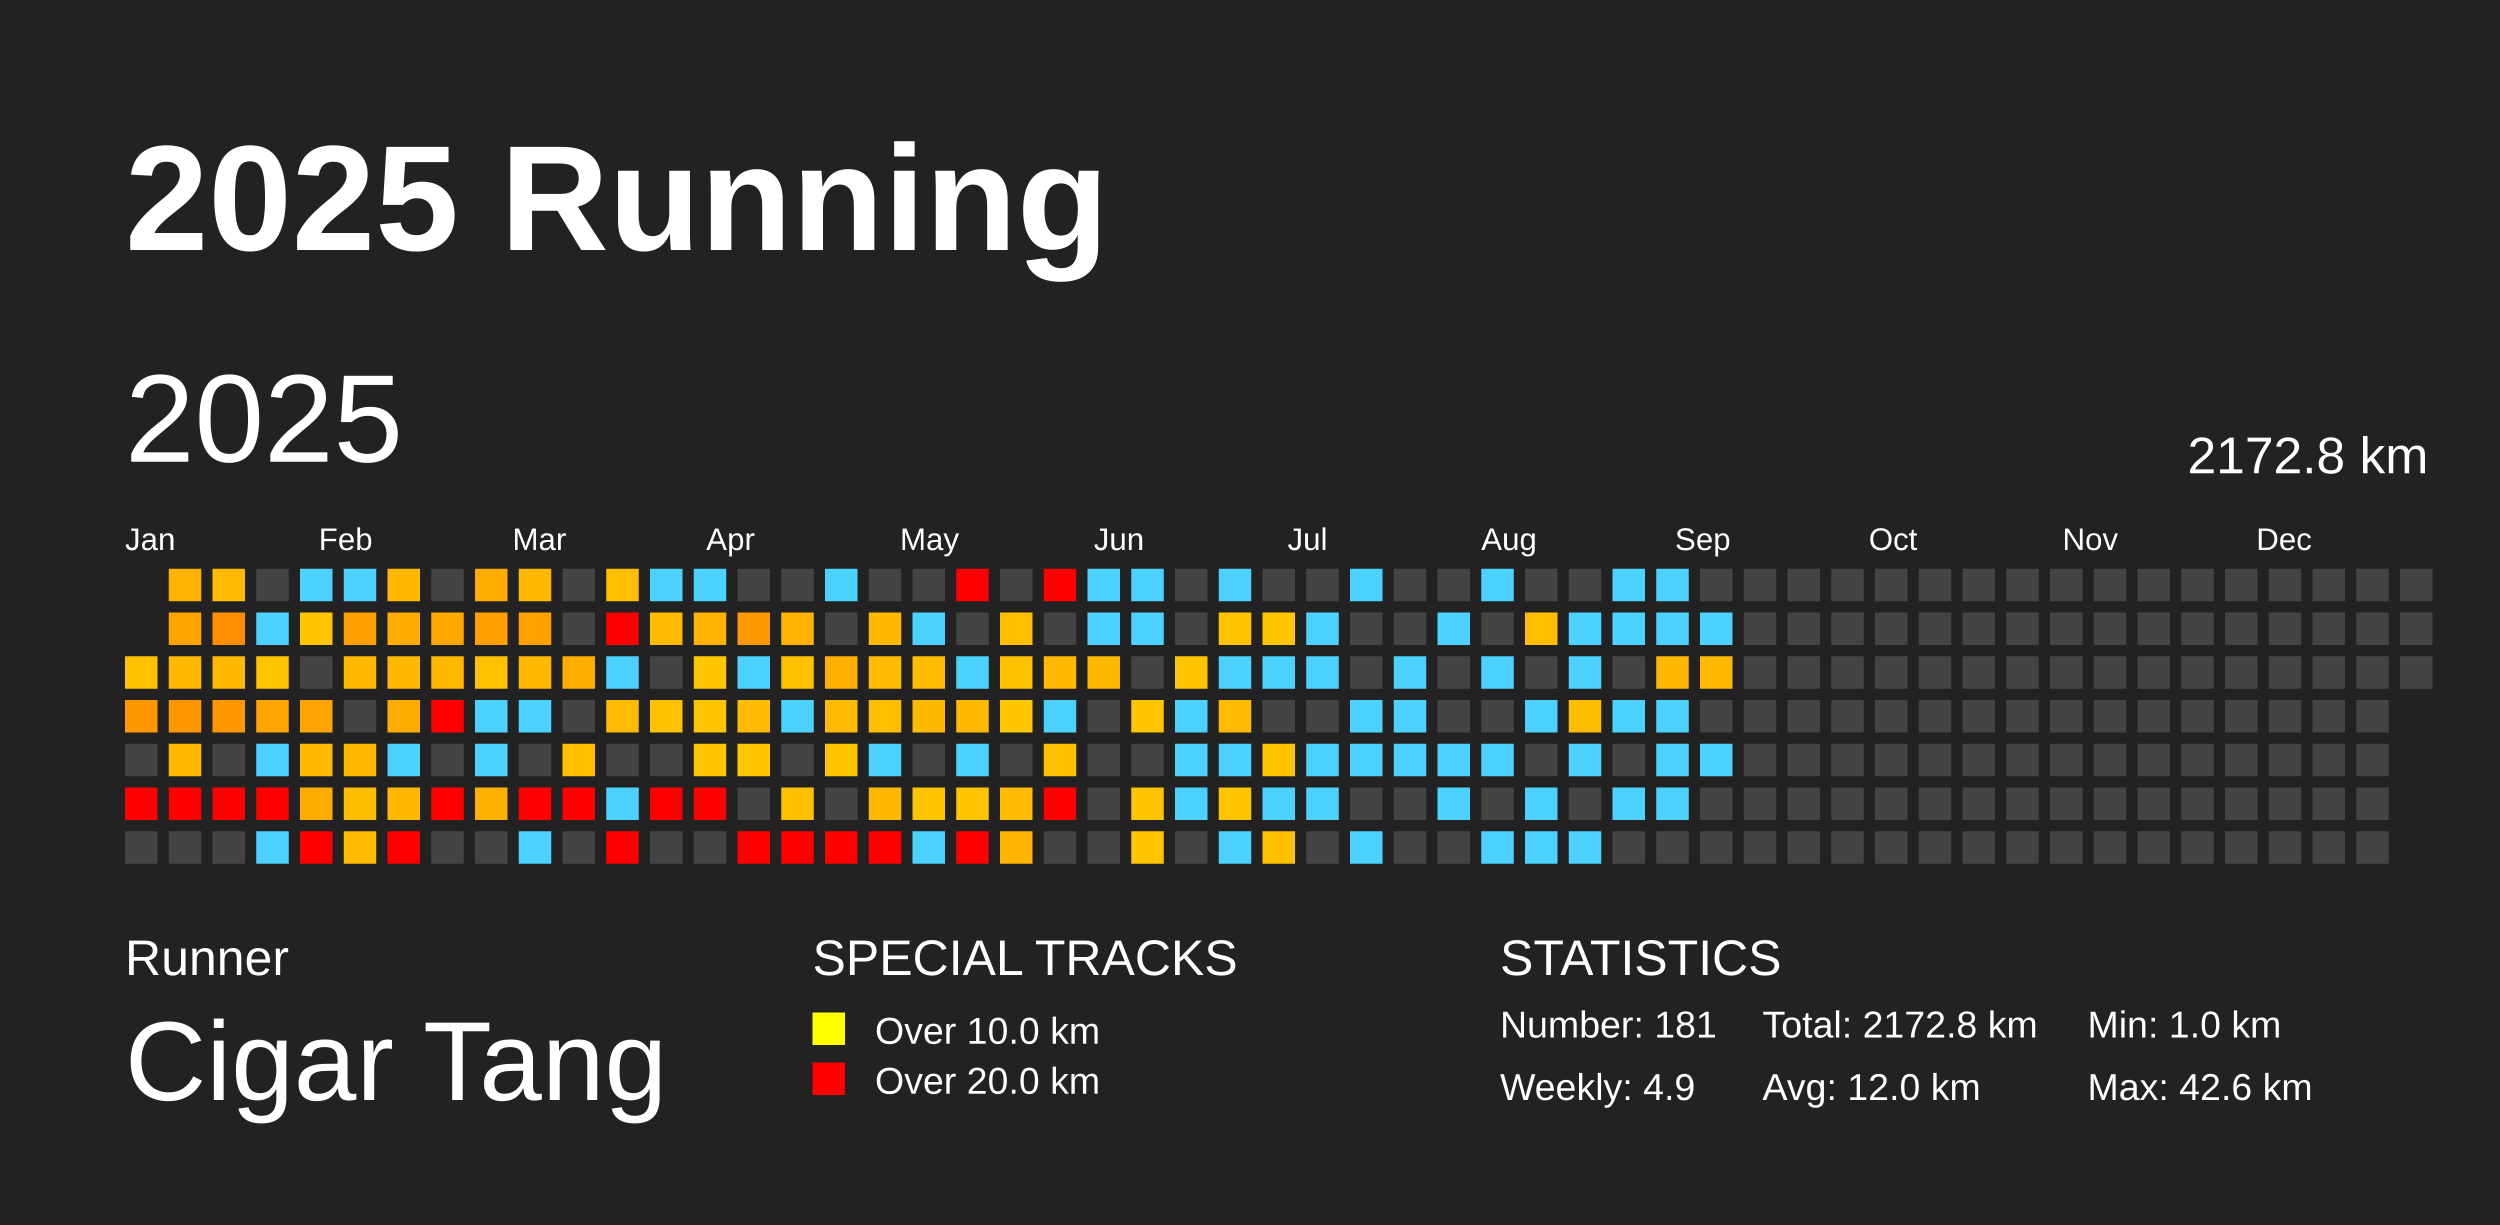
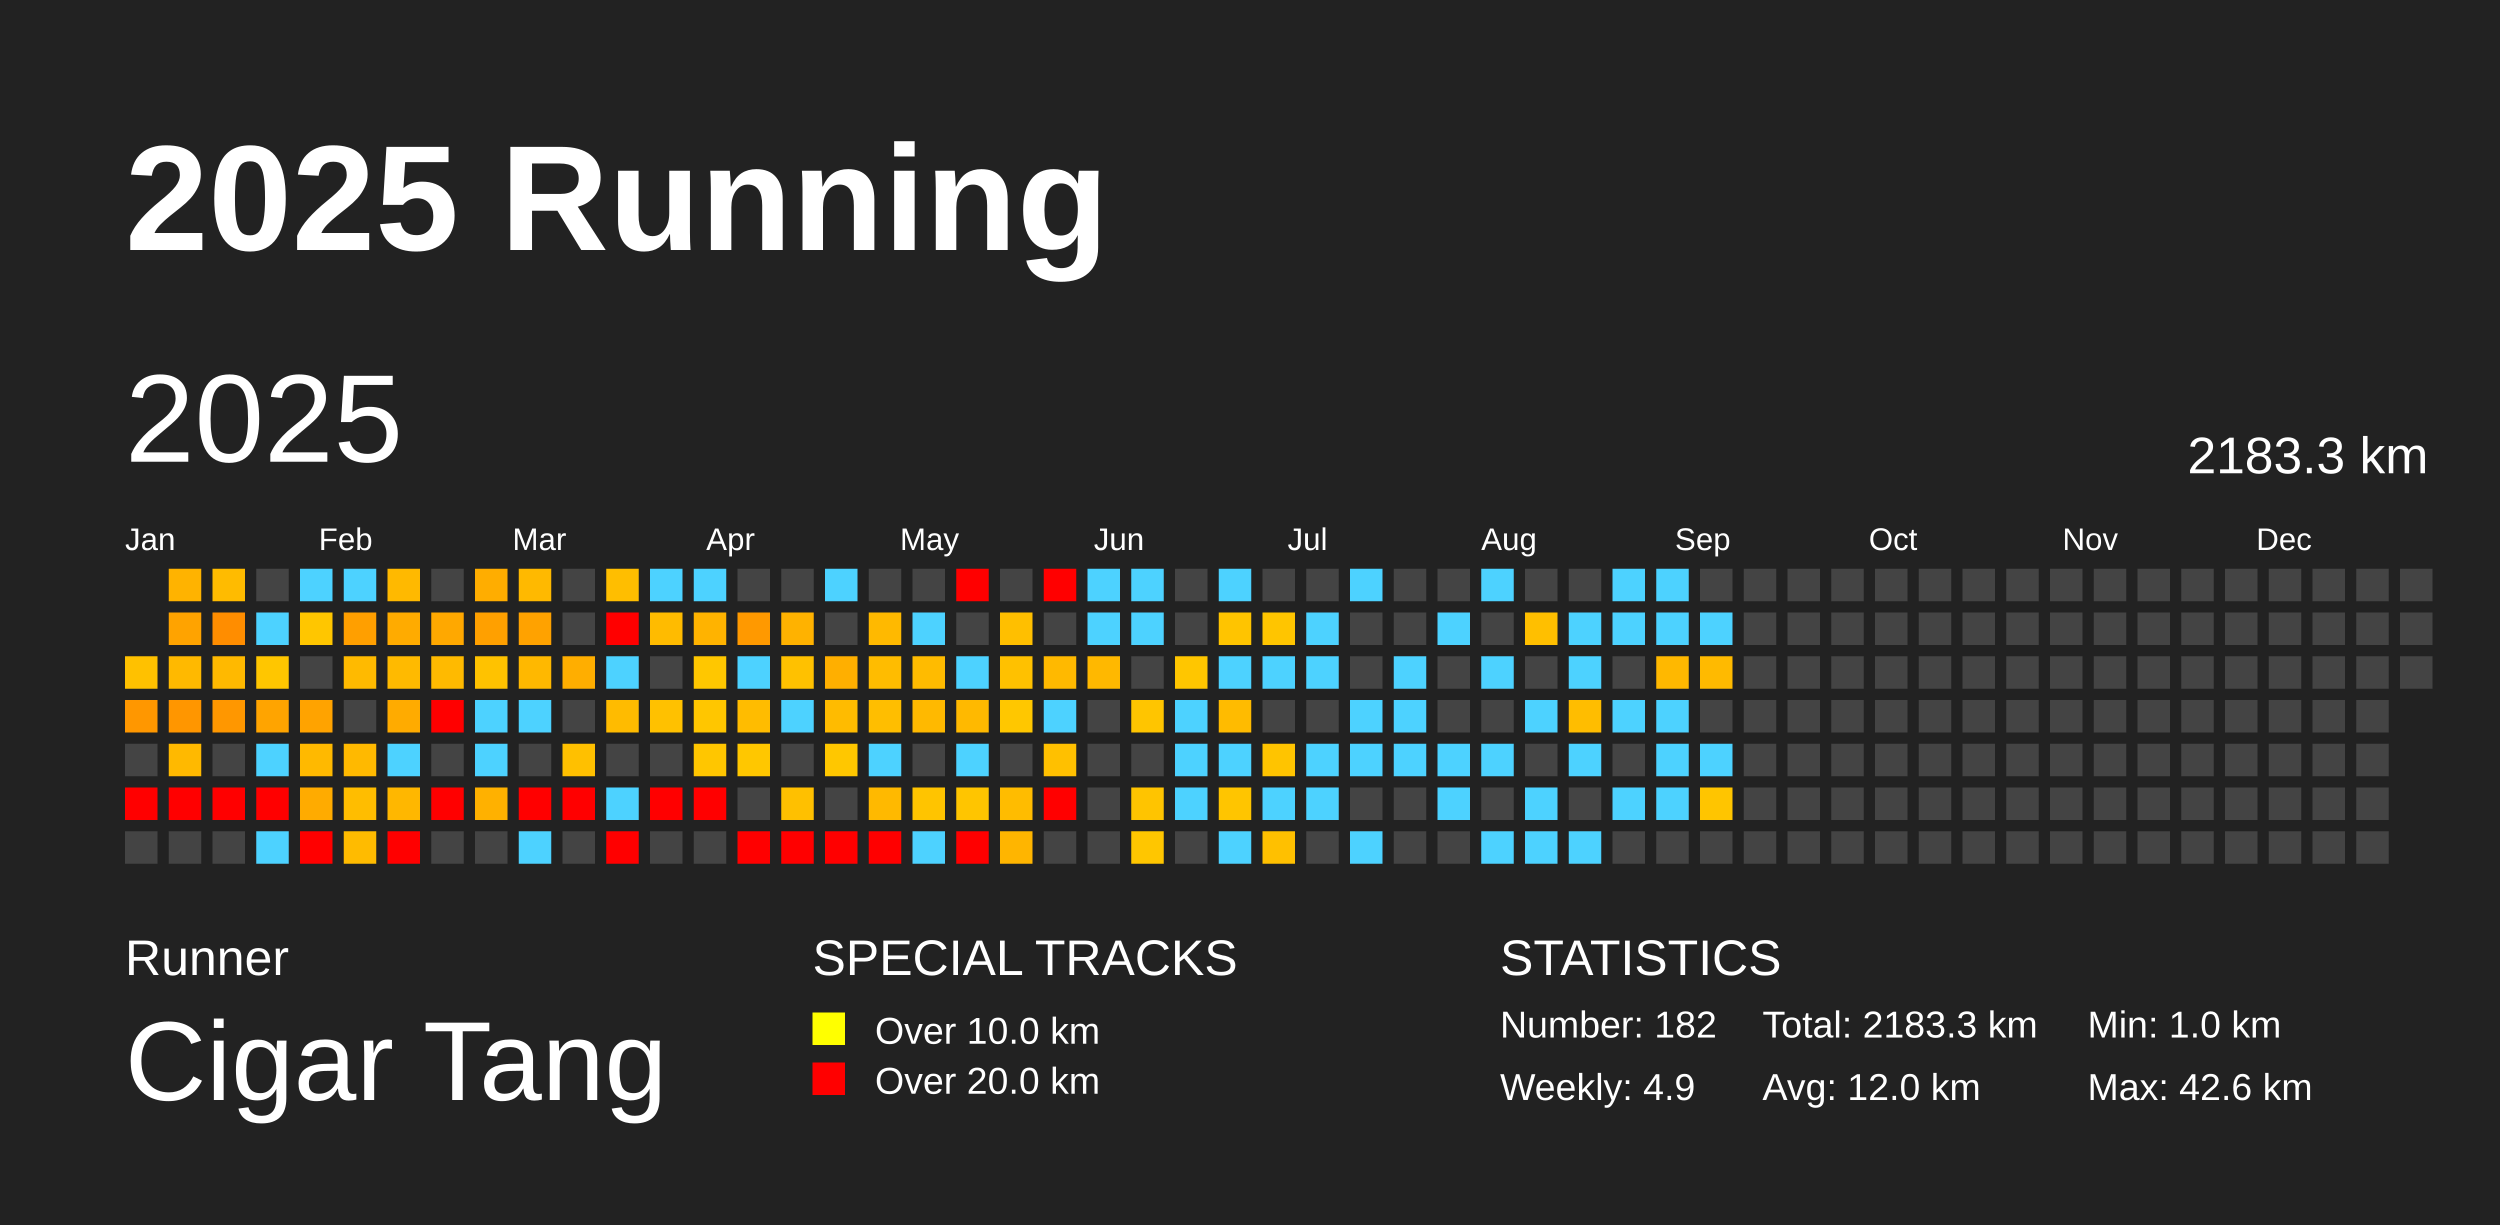
<svg xmlns="http://www.w3.org/2000/svg" baseProfile="full" height="98mm" version="1.1" viewBox="0,0,200,98" width="200mm">
  <defs />
  <rect fill="#222222" height="98" width="200" x="0" y="0" />
  <text fill="#FFFFFF" style="font-size:12px; font-family:Arial; font-weight:bold;" x="10" y="20">2025 Running</text>
  <text fill="#FFFFFF" style="font-size:4px; font-family:Arial" x="10" y="78">Runner</text>
  <text fill="#FFFFFF" style="font-size:9px; font-family:Arial" x="10" y="88">Cigar Tang</text>
  <text fill="#FFFFFF" style="font-size:4px; font-family:Arial" x="65" y="78">SPECIAL TRACKS</text>
  <rect fill="yellow" height="2.6" width="2.6" x="65" y="81" />
  <text fill="#FFFFFF" style="font-size:3px; font-family:Arial" x="70" y="83.5">Over 10.0 km</text>
  <rect fill="red" height="2.6" width="2.6" x="65" y="85" />
  <text fill="#FFFFFF" style="font-size:3px; font-family:Arial" x="70" y="87.5">Over 20.0 km</text>
  <text fill="#FFFFFF" style="font-size:4px; font-family:Arial" x="120" y="78">STATISTICS</text>
-   <text fill="#FFFFFF" style="font-size:3px; font-family:Arial" x="120" y="83">Number: 181</text>
+   <text fill="#FFFFFF" style="font-size:3px; font-family:Arial" x="120" y="83">Number: 182</text>
  <text fill="#FFFFFF" style="font-size:3px; font-family:Arial" x="120" y="88">Weekly: 4.9</text>
-   <text fill="#FFFFFF" style="font-size:3px; font-family:Arial" x="141" y="83">Total: 2172.8 km</text>
+   <text fill="#FFFFFF" style="font-size:3px; font-family:Arial" x="141" y="83">Total: 2183.3 km</text>
  <text fill="#FFFFFF" style="font-size:3px; font-family:Arial" x="141" y="88">Avg: 12.0 km</text>
  <text fill="#FFFFFF" style="font-size:3px; font-family:Arial" x="167" y="83">Min: 1.0 km</text>
  <text fill="#FFFFFF" style="font-size:3px; font-family:Arial" x="167" y="88">Max: 42.6 km</text>
  <text dominant-baseline="hanging" fill="#FFFFFF" style="font-size:10.0px; font-family:Arial;" x="10" y="30">2025</text>
-   <text dominant-baseline="hanging" fill="#FFFFFF" style="font-size:4.125px; font-family:Arial;" x="175" y="35">2172.8 km</text>
+   <text dominant-baseline="hanging" fill="#FFFFFF" style="font-size:4.125px; font-family:Arial;" x="175" y="35">2183.3 km</text>
  <text fill="#FFFFFF" style="font-size:2.5px; font-family:Arial" x="10.0" y="44">Jan</text>
  <text fill="#FFFFFF" style="font-size:2.5px; font-family:Arial" x="25.5" y="44">Feb</text>
  <text fill="#FFFFFF" style="font-size:2.5px; font-family:Arial" x="41.0" y="44">Mar</text>
  <text fill="#FFFFFF" style="font-size:2.5px; font-family:Arial" x="56.5" y="44">Apr</text>
  <text fill="#FFFFFF" style="font-size:2.5px; font-family:Arial" x="72.0" y="44">May</text>
  <text fill="#FFFFFF" style="font-size:2.5px; font-family:Arial" x="87.5" y="44">Jun</text>
  <text fill="#FFFFFF" style="font-size:2.5px; font-family:Arial" x="103.0" y="44">Jul</text>
  <text fill="#FFFFFF" style="font-size:2.5px; font-family:Arial" x="118.5" y="44">Aug</text>
  <text fill="#FFFFFF" style="font-size:2.5px; font-family:Arial" x="134.0" y="44">Sep</text>
  <text fill="#FFFFFF" style="font-size:2.5px; font-family:Arial" x="149.5" y="44">Oct</text>
  <text fill="#FFFFFF" style="font-size:2.5px; font-family:Arial" x="165.0" y="44">Nov</text>
  <text fill="#FFFFFF" style="font-size:2.5px; font-family:Arial" x="180.5" y="44">Dec</text>
  <rect fill="#ffc100" height="2.6" width="2.6" x="10.0" y="52.5" />
  <rect fill="#ff9700" height="2.6" width="2.6" x="10.0" y="56.0" />
  <rect fill="#444444" height="2.6" width="2.6" x="10.0" y="59.5" />
  <rect fill="red" height="2.6" width="2.6" x="10.0" y="63.0" />
  <rect fill="#444444" height="2.6" width="2.6" x="10.0" y="66.5" />
  <rect fill="#ffb300" height="2.6" width="2.6" x="13.5" y="45.5" />
  <rect fill="#ffa300" height="2.6" width="2.6" x="13.5" y="49.0" />
  <rect fill="#ffb900" height="2.6" width="2.6" x="13.5" y="52.5" />
  <rect fill="#ff9600" height="2.6" width="2.6" x="13.5" y="56.0" />
  <rect fill="#ffb900" height="2.6" width="2.6" x="13.5" y="59.5" />
  <rect fill="red" height="2.6" width="2.6" x="13.5" y="63.0" />
  <rect fill="#444444" height="2.6" width="2.6" x="13.5" y="66.5" />
  <rect fill="#ffbb00" height="2.6" width="2.6" x="17.0" y="45.5" />
  <rect fill="#ff8d00" height="2.6" width="2.6" x="17.0" y="49.0" />
  <rect fill="#ffb900" height="2.6" width="2.6" x="17.0" y="52.5" />
  <rect fill="#ff9700" height="2.6" width="2.6" x="17.0" y="56.0" />
  <rect fill="#444444" height="2.6" width="2.6" x="17.0" y="59.5" />
  <rect fill="red" height="2.6" width="2.6" x="17.0" y="63.0" />
  <rect fill="#444444" height="2.6" width="2.6" x="17.0" y="66.5" />
  <rect fill="#444444" height="2.6" width="2.6" x="20.5" y="45.5" />
  <rect fill="#4dd2ff" height="2.6" width="2.6" x="20.5" y="49.0" />
  <rect fill="#ffc600" height="2.6" width="2.6" x="20.5" y="52.5" />
  <rect fill="#ffa400" height="2.6" width="2.6" x="20.5" y="56.0" />
  <rect fill="#4dd2ff" height="2.6" width="2.6" x="20.5" y="59.5" />
  <rect fill="red" height="2.6" width="2.6" x="20.5" y="63.0" />
  <rect fill="#4dd2ff" height="2.6" width="2.6" x="20.5" y="66.5" />
  <rect fill="#4dd2ff" height="2.6" width="2.6" x="24.0" y="45.5" />
  <rect fill="#ffc600" height="2.6" width="2.6" x="24.0" y="49.0" />
  <rect fill="#444444" height="2.6" width="2.6" x="24.0" y="52.5" />
  <rect fill="#ffa300" height="2.6" width="2.6" x="24.0" y="56.0" />
  <rect fill="#ffb900" height="2.6" width="2.6" x="24.0" y="59.5" />
  <rect fill="#ffab00" height="2.6" width="2.6" x="24.0" y="63.0" />
  <rect fill="red" height="2.6" width="2.6" x="24.0" y="66.5" />
  <rect fill="#4dd2ff" height="2.6" width="2.6" x="27.5" y="45.5" />
  <rect fill="#ff9f00" height="2.6" width="2.6" x="27.5" y="49.0" />
  <rect fill="#ffba00" height="2.6" width="2.6" x="27.5" y="52.5" />
  <rect fill="#444444" height="2.6" width="2.6" x="27.5" y="56.0" />
  <rect fill="#ffb900" height="2.6" width="2.6" x="27.5" y="59.5" />
  <rect fill="#ffbd00" height="2.6" width="2.6" x="27.5" y="63.0" />
  <rect fill="#ffbb00" height="2.6" width="2.6" x="27.5" y="66.5" />
  <rect fill="#ffb900" height="2.6" width="2.6" x="31.0" y="45.5" />
  <rect fill="#ffab00" height="2.6" width="2.6" x="31.0" y="49.0" />
  <rect fill="#ffba00" height="2.6" width="2.6" x="31.0" y="52.5" />
  <rect fill="#ffab00" height="2.6" width="2.6" x="31.0" y="56.0" />
  <rect fill="#4dd2ff" height="2.6" width="2.6" x="31.0" y="59.5" />
  <rect fill="#ffb700" height="2.6" width="2.6" x="31.0" y="63.0" />
  <rect fill="red" height="2.6" width="2.6" x="31.0" y="66.5" />
  <rect fill="#444444" height="2.6" width="2.6" x="34.5" y="45.5" />
  <rect fill="#ffa800" height="2.6" width="2.6" x="34.5" y="49.0" />
  <rect fill="#ffba00" height="2.6" width="2.6" x="34.5" y="52.5" />
  <rect fill="red" height="2.6" width="2.6" x="34.5" y="56.0" />
  <rect fill="#444444" height="2.6" width="2.6" x="34.5" y="59.5" />
  <rect fill="red" height="2.6" width="2.6" x="34.5" y="63.0" />
  <rect fill="#444444" height="2.6" width="2.6" x="34.5" y="66.5" />
  <rect fill="#ffad00" height="2.6" width="2.6" x="38.0" y="45.5" />
  <rect fill="#ffa000" height="2.6" width="2.6" x="38.0" y="49.0" />
  <rect fill="#ffc200" height="2.6" width="2.6" x="38.0" y="52.5" />
  <rect fill="#4dd2ff" height="2.6" width="2.6" x="38.0" y="56.0" />
  <rect fill="#4dd2ff" height="2.6" width="2.6" x="38.0" y="59.5" />
  <rect fill="#ffb100" height="2.6" width="2.6" x="38.0" y="63.0" />
  <rect fill="#444444" height="2.6" width="2.6" x="38.0" y="66.5" />
  <rect fill="#ffb900" height="2.6" width="2.6" x="41.5" y="45.5" />
  <rect fill="#ffa200" height="2.6" width="2.6" x="41.5" y="49.0" />
  <rect fill="#ffb800" height="2.6" width="2.6" x="41.5" y="52.5" />
  <rect fill="#4dd2ff" height="2.6" width="2.6" x="41.5" y="56.0" />
  <rect fill="#444444" height="2.6" width="2.6" x="41.5" y="59.5" />
  <rect fill="red" height="2.6" width="2.6" x="41.5" y="63.0" />
  <rect fill="#4dd2ff" height="2.6" width="2.6" x="41.5" y="66.5" />
  <rect fill="#444444" height="2.6" width="2.6" x="45.0" y="45.5" />
  <rect fill="#444444" height="2.6" width="2.6" x="45.0" y="49.0" />
  <rect fill="#ffae00" height="2.6" width="2.6" x="45.0" y="52.5" />
  <rect fill="#444444" height="2.6" width="2.6" x="45.0" y="56.0" />
  <rect fill="#ffc000" height="2.6" width="2.6" x="45.0" y="59.5" />
  <rect fill="red" height="2.6" width="2.6" x="45.0" y="63.0" />
  <rect fill="#444444" height="2.6" width="2.6" x="45.0" y="66.5" />
  <rect fill="#ffbe00" height="2.6" width="2.6" x="48.5" y="45.5" />
  <rect fill="red" height="2.6" width="2.6" x="48.5" y="49.0" />
  <rect fill="#4dd2ff" height="2.6" width="2.6" x="48.5" y="52.5" />
  <rect fill="#ffbb00" height="2.6" width="2.6" x="48.5" y="56.0" />
  <rect fill="#444444" height="2.6" width="2.6" x="48.5" y="59.5" />
  <rect fill="#4dd2ff" height="2.6" width="2.6" x="48.5" y="63.0" />
  <rect fill="red" height="2.6" width="2.6" x="48.5" y="66.5" />
  <rect fill="#4dd2ff" height="2.6" width="2.6" x="52.0" y="45.5" />
  <rect fill="#ffbb00" height="2.6" width="2.6" x="52.0" y="49.0" />
  <rect fill="#444444" height="2.6" width="2.6" x="52.0" y="52.5" />
  <rect fill="#ffc100" height="2.6" width="2.6" x="52.0" y="56.0" />
  <rect fill="#444444" height="2.6" width="2.6" x="52.0" y="59.5" />
  <rect fill="red" height="2.6" width="2.6" x="52.0" y="63.0" />
  <rect fill="#444444" height="2.6" width="2.6" x="52.0" y="66.5" />
  <rect fill="#4dd2ff" height="2.6" width="2.6" x="55.5" y="45.5" />
  <rect fill="#ffb300" height="2.6" width="2.6" x="55.5" y="49.0" />
  <rect fill="#ffc700" height="2.6" width="2.6" x="55.5" y="52.5" />
  <rect fill="#ffc600" height="2.6" width="2.6" x="55.5" y="56.0" />
  <rect fill="#ffc600" height="2.6" width="2.6" x="55.5" y="59.5" />
  <rect fill="red" height="2.6" width="2.6" x="55.5" y="63.0" />
  <rect fill="#444444" height="2.6" width="2.6" x="55.5" y="66.5" />
  <rect fill="#444444" height="2.6" width="2.6" x="59.0" y="45.5" />
  <rect fill="#ff9900" height="2.6" width="2.6" x="59.0" y="49.0" />
  <rect fill="#4dd2ff" height="2.6" width="2.6" x="59.0" y="52.5" />
  <rect fill="#ffbc00" height="2.6" width="2.6" x="59.0" y="56.0" />
  <rect fill="#ffc700" height="2.6" width="2.6" x="59.0" y="59.5" />
  <rect fill="#444444" height="2.6" width="2.6" x="59.0" y="63.0" />
  <rect fill="red" height="2.6" width="2.6" x="59.0" y="66.5" />
  <rect fill="#444444" height="2.6" width="2.6" x="62.5" y="45.5" />
  <rect fill="#ffb200" height="2.6" width="2.6" x="62.5" y="49.0" />
  <rect fill="#ffc100" height="2.6" width="2.6" x="62.5" y="52.5" />
  <rect fill="#4dd2ff" height="2.6" width="2.6" x="62.5" y="56.0" />
  <rect fill="#444444" height="2.6" width="2.6" x="62.5" y="59.5" />
  <rect fill="#ffc000" height="2.6" width="2.6" x="62.5" y="63.0" />
  <rect fill="red" height="2.6" width="2.6" x="62.5" y="66.5" />
  <rect fill="#4dd2ff" height="2.6" width="2.6" x="66.0" y="45.5" />
  <rect fill="#444444" height="2.6" width="2.6" x="66.0" y="49.0" />
  <rect fill="#ffaf00" height="2.6" width="2.6" x="66.0" y="52.5" />
  <rect fill="#ffbb00" height="2.6" width="2.6" x="66.0" y="56.0" />
  <rect fill="#ffc700" height="2.6" width="2.6" x="66.0" y="59.5" />
  <rect fill="#444444" height="2.6" width="2.6" x="66.0" y="63.0" />
  <rect fill="red" height="2.6" width="2.6" x="66.0" y="66.5" />
  <rect fill="#444444" height="2.6" width="2.6" x="69.5" y="45.5" />
  <rect fill="#ffb900" height="2.6" width="2.6" x="69.5" y="49.0" />
  <rect fill="#ffbc00" height="2.6" width="2.6" x="69.5" y="52.5" />
  <rect fill="#ffbe00" height="2.6" width="2.6" x="69.5" y="56.0" />
  <rect fill="#4dd2ff" height="2.6" width="2.6" x="69.5" y="59.5" />
  <rect fill="#ffb900" height="2.6" width="2.6" x="69.5" y="63.0" />
  <rect fill="red" height="2.6" width="2.6" x="69.5" y="66.5" />
  <rect fill="#444444" height="2.6" width="2.6" x="73.0" y="45.5" />
  <rect fill="#4dd2ff" height="2.6" width="2.6" x="73.0" y="49.0" />
  <rect fill="#ffbb00" height="2.6" width="2.6" x="73.0" y="52.5" />
  <rect fill="#ffb900" height="2.6" width="2.6" x="73.0" y="56.0" />
  <rect fill="#444444" height="2.6" width="2.6" x="73.0" y="59.5" />
  <rect fill="#ffc400" height="2.6" width="2.6" x="73.0" y="63.0" />
  <rect fill="#4dd2ff" height="2.6" width="2.6" x="73.0" y="66.5" />
  <rect fill="red" height="2.6" width="2.6" x="76.5" y="45.5" />
  <rect fill="#444444" height="2.6" width="2.6" x="76.5" y="49.0" />
  <rect fill="#4dd2ff" height="2.6" width="2.6" x="76.5" y="52.5" />
  <rect fill="#ffb900" height="2.6" width="2.6" x="76.5" y="56.0" />
  <rect fill="#4dd2ff" height="2.6" width="2.6" x="76.5" y="59.5" />
  <rect fill="#ffc500" height="2.6" width="2.6" x="76.5" y="63.0" />
  <rect fill="red" height="2.6" width="2.6" x="76.5" y="66.5" />
  <rect fill="#444444" height="2.6" width="2.6" x="80.0" y="45.5" />
  <rect fill="#ffbf00" height="2.6" width="2.6" x="80.0" y="49.0" />
  <rect fill="#ffc100" height="2.6" width="2.6" x="80.0" y="52.5" />
  <rect fill="#ffc700" height="2.6" width="2.6" x="80.0" y="56.0" />
  <rect fill="#444444" height="2.6" width="2.6" x="80.0" y="59.5" />
  <rect fill="#ffbc00" height="2.6" width="2.6" x="80.0" y="63.0" />
  <rect fill="#ffb500" height="2.6" width="2.6" x="80.0" y="66.5" />
  <rect fill="red" height="2.6" width="2.6" x="83.5" y="45.5" />
  <rect fill="#444444" height="2.6" width="2.6" x="83.5" y="49.0" />
  <rect fill="#ffb900" height="2.6" width="2.6" x="83.5" y="52.5" />
  <rect fill="#4dd2ff" height="2.6" width="2.6" x="83.5" y="56.0" />
  <rect fill="#ffc000" height="2.6" width="2.6" x="83.5" y="59.5" />
  <rect fill="red" height="2.6" width="2.6" x="83.5" y="63.0" />
  <rect fill="#444444" height="2.6" width="2.6" x="83.5" y="66.5" />
  <rect fill="#4dd2ff" height="2.6" width="2.6" x="87.0" y="45.5" />
  <rect fill="#4dd2ff" height="2.6" width="2.6" x="87.0" y="49.0" />
  <rect fill="#ffb800" height="2.6" width="2.6" x="87.0" y="52.5" />
  <rect fill="#444444" height="2.6" width="2.6" x="87.0" y="56.0" />
  <rect fill="#444444" height="2.6" width="2.6" x="87.0" y="59.5" />
  <rect fill="#444444" height="2.6" width="2.6" x="87.0" y="63.0" />
  <rect fill="#444444" height="2.6" width="2.6" x="87.0" y="66.5" />
  <rect fill="#4dd2ff" height="2.6" width="2.6" x="90.5" y="45.5" />
  <rect fill="#4dd2ff" height="2.6" width="2.6" x="90.5" y="49.0" />
  <rect fill="#444444" height="2.6" width="2.6" x="90.5" y="52.5" />
  <rect fill="#ffc500" height="2.6" width="2.6" x="90.5" y="56.0" />
  <rect fill="#444444" height="2.6" width="2.6" x="90.5" y="59.5" />
  <rect fill="#ffc400" height="2.6" width="2.6" x="90.5" y="63.0" />
  <rect fill="#ffc600" height="2.6" width="2.6" x="90.5" y="66.5" />
  <rect fill="#444444" height="2.6" width="2.6" x="94.0" y="45.5" />
  <rect fill="#444444" height="2.6" width="2.6" x="94.0" y="49.0" />
  <rect fill="#ffc600" height="2.6" width="2.6" x="94.0" y="52.5" />
  <rect fill="#4dd2ff" height="2.6" width="2.6" x="94.0" y="56.0" />
  <rect fill="#4dd2ff" height="2.6" width="2.6" x="94.0" y="59.5" />
  <rect fill="#4dd2ff" height="2.6" width="2.6" x="94.0" y="63.0" />
  <rect fill="#444444" height="2.6" width="2.6" x="94.0" y="66.5" />
  <rect fill="#4dd2ff" height="2.6" width="2.6" x="97.5" y="45.5" />
  <rect fill="#ffc400" height="2.6" width="2.6" x="97.5" y="49.0" />
  <rect fill="#4dd2ff" height="2.6" width="2.6" x="97.5" y="52.5" />
  <rect fill="#ffbb00" height="2.6" width="2.6" x="97.5" y="56.0" />
  <rect fill="#4dd2ff" height="2.6" width="2.6" x="97.5" y="59.5" />
  <rect fill="#ffc500" height="2.6" width="2.6" x="97.5" y="63.0" />
  <rect fill="#4dd2ff" height="2.6" width="2.6" x="97.5" y="66.5" />
  <rect fill="#444444" height="2.6" width="2.6" x="101.0" y="45.5" />
  <rect fill="#ffc500" height="2.6" width="2.6" x="101.0" y="49.0" />
  <rect fill="#4dd2ff" height="2.6" width="2.6" x="101.0" y="52.5" />
  <rect fill="#444444" height="2.6" width="2.6" x="101.0" y="56.0" />
  <rect fill="#ffc400" height="2.6" width="2.6" x="101.0" y="59.5" />
  <rect fill="#4dd2ff" height="2.6" width="2.6" x="101.0" y="63.0" />
  <rect fill="#ffc000" height="2.6" width="2.6" x="101.0" y="66.5" />
  <rect fill="#444444" height="2.6" width="2.6" x="104.5" y="45.5" />
  <rect fill="#4dd2ff" height="2.6" width="2.6" x="104.5" y="49.0" />
  <rect fill="#4dd2ff" height="2.6" width="2.6" x="104.5" y="52.5" />
  <rect fill="#444444" height="2.6" width="2.6" x="104.5" y="56.0" />
  <rect fill="#4dd2ff" height="2.6" width="2.6" x="104.5" y="59.5" />
  <rect fill="#4dd2ff" height="2.6" width="2.6" x="104.5" y="63.0" />
  <rect fill="#444444" height="2.6" width="2.6" x="104.5" y="66.5" />
  <rect fill="#4dd2ff" height="2.6" width="2.6" x="108.0" y="45.5" />
  <rect fill="#444444" height="2.6" width="2.6" x="108.0" y="49.0" />
  <rect fill="#444444" height="2.6" width="2.6" x="108.0" y="52.5" />
  <rect fill="#4dd2ff" height="2.6" width="2.6" x="108.0" y="56.0" />
  <rect fill="#4dd2ff" height="2.6" width="2.6" x="108.0" y="59.5" />
  <rect fill="#444444" height="2.6" width="2.6" x="108.0" y="63.0" />
  <rect fill="#4dd2ff" height="2.6" width="2.6" x="108.0" y="66.5" />
  <rect fill="#444444" height="2.6" width="2.6" x="111.5" y="45.5" />
  <rect fill="#444444" height="2.6" width="2.6" x="111.5" y="49.0" />
  <rect fill="#4dd2ff" height="2.6" width="2.6" x="111.5" y="52.5" />
  <rect fill="#4dd2ff" height="2.6" width="2.6" x="111.5" y="56.0" />
  <rect fill="#4dd2ff" height="2.6" width="2.6" x="111.5" y="59.5" />
  <rect fill="#444444" height="2.6" width="2.6" x="111.5" y="63.0" />
  <rect fill="#444444" height="2.6" width="2.6" x="111.5" y="66.5" />
  <rect fill="#444444" height="2.6" width="2.6" x="115.0" y="45.5" />
  <rect fill="#4dd2ff" height="2.6" width="2.6" x="115.0" y="49.0" />
  <rect fill="#444444" height="2.6" width="2.6" x="115.0" y="52.5" />
  <rect fill="#444444" height="2.6" width="2.6" x="115.0" y="56.0" />
  <rect fill="#4dd2ff" height="2.6" width="2.6" x="115.0" y="59.5" />
  <rect fill="#4dd2ff" height="2.6" width="2.6" x="115.0" y="63.0" />
  <rect fill="#444444" height="2.6" width="2.6" x="115.0" y="66.5" />
  <rect fill="#4dd2ff" height="2.6" width="2.6" x="118.5" y="45.5" />
  <rect fill="#444444" height="2.6" width="2.6" x="118.5" y="49.0" />
  <rect fill="#4dd2ff" height="2.6" width="2.6" x="118.5" y="52.5" />
  <rect fill="#444444" height="2.6" width="2.6" x="118.5" y="56.0" />
  <rect fill="#4dd2ff" height="2.6" width="2.6" x="118.5" y="59.5" />
  <rect fill="#444444" height="2.6" width="2.6" x="118.5" y="63.0" />
  <rect fill="#4dd2ff" height="2.6" width="2.6" x="118.5" y="66.5" />
  <rect fill="#444444" height="2.6" width="2.6" x="122.0" y="45.5" />
  <rect fill="#ffbf00" height="2.6" width="2.6" x="122.0" y="49.0" />
  <rect fill="#444444" height="2.6" width="2.6" x="122.0" y="52.5" />
  <rect fill="#4dd2ff" height="2.6" width="2.6" x="122.0" y="56.0" />
  <rect fill="#444444" height="2.6" width="2.6" x="122.0" y="59.5" />
  <rect fill="#4dd2ff" height="2.6" width="2.6" x="122.0" y="63.0" />
  <rect fill="#4dd2ff" height="2.6" width="2.6" x="122.0" y="66.5" />
  <rect fill="#444444" height="2.6" width="2.6" x="125.5" y="45.5" />
  <rect fill="#4dd2ff" height="2.6" width="2.6" x="125.5" y="49.0" />
  <rect fill="#4dd2ff" height="2.6" width="2.6" x="125.5" y="52.5" />
  <rect fill="#ffbd00" height="2.6" width="2.6" x="125.5" y="56.0" />
  <rect fill="#4dd2ff" height="2.6" width="2.6" x="125.5" y="59.5" />
  <rect fill="#444444" height="2.6" width="2.6" x="125.5" y="63.0" />
  <rect fill="#4dd2ff" height="2.6" width="2.6" x="125.5" y="66.5" />
  <rect fill="#4dd2ff" height="2.6" width="2.6" x="129.0" y="45.5" />
  <rect fill="#4dd2ff" height="2.6" width="2.6" x="129.0" y="49.0" />
  <rect fill="#444444" height="2.6" width="2.6" x="129.0" y="52.5" />
  <rect fill="#4dd2ff" height="2.6" width="2.6" x="129.0" y="56.0" />
  <rect fill="#444444" height="2.6" width="2.6" x="129.0" y="59.5" />
  <rect fill="#4dd2ff" height="2.6" width="2.6" x="129.0" y="63.0" />
  <rect fill="#444444" height="2.6" width="2.6" x="129.0" y="66.5" />
  <rect fill="#4dd2ff" height="2.6" width="2.6" x="132.5" y="45.5" />
  <rect fill="#4dd2ff" height="2.6" width="2.6" x="132.5" y="49.0" />
  <rect fill="#ffb800" height="2.6" width="2.6" x="132.5" y="52.5" />
  <rect fill="#4dd2ff" height="2.6" width="2.6" x="132.5" y="56.0" />
  <rect fill="#4dd2ff" height="2.6" width="2.6" x="132.5" y="59.5" />
  <rect fill="#4dd2ff" height="2.6" width="2.6" x="132.5" y="63.0" />
  <rect fill="#444444" height="2.6" width="2.6" x="132.5" y="66.5" />
  <rect fill="#444444" height="2.6" width="2.6" x="136.0" y="45.5" />
  <rect fill="#4dd2ff" height="2.6" width="2.6" x="136.0" y="49.0" />
  <rect fill="#ffba00" height="2.6" width="2.6" x="136.0" y="52.5" />
  <rect fill="#444444" height="2.6" width="2.6" x="136.0" y="56.0" />
  <rect fill="#4dd2ff" height="2.6" width="2.6" x="136.0" y="59.5" />
-   <rect fill="#444444" height="2.6" width="2.6" x="136.0" y="63.0" />
+   <rect fill="#ffc500" height="2.6" width="2.6" x="136.0" y="63.0" />
  <rect fill="#444444" height="2.6" width="2.6" x="136.0" y="66.5" />
  <rect fill="#444444" height="2.6" width="2.6" x="139.5" y="45.5" />
  <rect fill="#444444" height="2.6" width="2.6" x="139.5" y="49.0" />
  <rect fill="#444444" height="2.6" width="2.6" x="139.5" y="52.5" />
  <rect fill="#444444" height="2.6" width="2.6" x="139.5" y="56.0" />
  <rect fill="#444444" height="2.6" width="2.6" x="139.5" y="59.5" />
  <rect fill="#444444" height="2.6" width="2.6" x="139.5" y="63.0" />
  <rect fill="#444444" height="2.6" width="2.6" x="139.5" y="66.5" />
  <rect fill="#444444" height="2.6" width="2.6" x="143.0" y="45.5" />
  <rect fill="#444444" height="2.6" width="2.6" x="143.0" y="49.0" />
  <rect fill="#444444" height="2.6" width="2.6" x="143.0" y="52.5" />
  <rect fill="#444444" height="2.6" width="2.6" x="143.0" y="56.0" />
  <rect fill="#444444" height="2.6" width="2.6" x="143.0" y="59.5" />
  <rect fill="#444444" height="2.6" width="2.6" x="143.0" y="63.0" />
  <rect fill="#444444" height="2.6" width="2.6" x="143.0" y="66.5" />
  <rect fill="#444444" height="2.6" width="2.6" x="146.5" y="45.5" />
  <rect fill="#444444" height="2.6" width="2.6" x="146.5" y="49.0" />
  <rect fill="#444444" height="2.6" width="2.6" x="146.5" y="52.5" />
  <rect fill="#444444" height="2.6" width="2.6" x="146.5" y="56.0" />
  <rect fill="#444444" height="2.6" width="2.6" x="146.5" y="59.5" />
  <rect fill="#444444" height="2.6" width="2.6" x="146.5" y="63.0" />
  <rect fill="#444444" height="2.6" width="2.6" x="146.5" y="66.5" />
  <rect fill="#444444" height="2.6" width="2.6" x="150.0" y="45.5" />
  <rect fill="#444444" height="2.6" width="2.6" x="150.0" y="49.0" />
  <rect fill="#444444" height="2.6" width="2.6" x="150.0" y="52.5" />
  <rect fill="#444444" height="2.6" width="2.6" x="150.0" y="56.0" />
  <rect fill="#444444" height="2.6" width="2.6" x="150.0" y="59.5" />
  <rect fill="#444444" height="2.6" width="2.6" x="150.0" y="63.0" />
  <rect fill="#444444" height="2.6" width="2.6" x="150.0" y="66.5" />
  <rect fill="#444444" height="2.6" width="2.6" x="153.5" y="45.5" />
  <rect fill="#444444" height="2.6" width="2.6" x="153.5" y="49.0" />
  <rect fill="#444444" height="2.6" width="2.6" x="153.5" y="52.5" />
  <rect fill="#444444" height="2.6" width="2.6" x="153.5" y="56.0" />
  <rect fill="#444444" height="2.6" width="2.6" x="153.5" y="59.5" />
  <rect fill="#444444" height="2.6" width="2.6" x="153.5" y="63.0" />
  <rect fill="#444444" height="2.6" width="2.6" x="153.5" y="66.5" />
  <rect fill="#444444" height="2.6" width="2.6" x="157.0" y="45.5" />
  <rect fill="#444444" height="2.6" width="2.6" x="157.0" y="49.0" />
  <rect fill="#444444" height="2.6" width="2.6" x="157.0" y="52.5" />
  <rect fill="#444444" height="2.6" width="2.6" x="157.0" y="56.0" />
  <rect fill="#444444" height="2.6" width="2.6" x="157.0" y="59.5" />
  <rect fill="#444444" height="2.6" width="2.6" x="157.0" y="63.0" />
  <rect fill="#444444" height="2.6" width="2.6" x="157.0" y="66.5" />
  <rect fill="#444444" height="2.6" width="2.6" x="160.5" y="45.5" />
  <rect fill="#444444" height="2.6" width="2.6" x="160.5" y="49.0" />
  <rect fill="#444444" height="2.6" width="2.6" x="160.5" y="52.5" />
  <rect fill="#444444" height="2.6" width="2.6" x="160.5" y="56.0" />
  <rect fill="#444444" height="2.6" width="2.6" x="160.5" y="59.5" />
  <rect fill="#444444" height="2.6" width="2.6" x="160.5" y="63.0" />
  <rect fill="#444444" height="2.6" width="2.6" x="160.5" y="66.5" />
  <rect fill="#444444" height="2.6" width="2.6" x="164.0" y="45.5" />
  <rect fill="#444444" height="2.6" width="2.6" x="164.0" y="49.0" />
  <rect fill="#444444" height="2.6" width="2.6" x="164.0" y="52.5" />
  <rect fill="#444444" height="2.6" width="2.6" x="164.0" y="56.0" />
  <rect fill="#444444" height="2.6" width="2.6" x="164.0" y="59.5" />
  <rect fill="#444444" height="2.6" width="2.6" x="164.0" y="63.0" />
  <rect fill="#444444" height="2.6" width="2.6" x="164.0" y="66.5" />
  <rect fill="#444444" height="2.6" width="2.6" x="167.5" y="45.5" />
  <rect fill="#444444" height="2.6" width="2.6" x="167.5" y="49.0" />
  <rect fill="#444444" height="2.6" width="2.6" x="167.5" y="52.5" />
  <rect fill="#444444" height="2.6" width="2.6" x="167.5" y="56.0" />
  <rect fill="#444444" height="2.6" width="2.6" x="167.5" y="59.5" />
  <rect fill="#444444" height="2.6" width="2.6" x="167.5" y="63.0" />
  <rect fill="#444444" height="2.6" width="2.6" x="167.5" y="66.5" />
  <rect fill="#444444" height="2.6" width="2.6" x="171.0" y="45.5" />
  <rect fill="#444444" height="2.6" width="2.6" x="171.0" y="49.0" />
  <rect fill="#444444" height="2.6" width="2.6" x="171.0" y="52.5" />
  <rect fill="#444444" height="2.6" width="2.6" x="171.0" y="56.0" />
  <rect fill="#444444" height="2.6" width="2.6" x="171.0" y="59.5" />
  <rect fill="#444444" height="2.6" width="2.6" x="171.0" y="63.0" />
  <rect fill="#444444" height="2.6" width="2.6" x="171.0" y="66.5" />
  <rect fill="#444444" height="2.6" width="2.6" x="174.5" y="45.5" />
  <rect fill="#444444" height="2.6" width="2.6" x="174.5" y="49.0" />
  <rect fill="#444444" height="2.6" width="2.6" x="174.5" y="52.5" />
  <rect fill="#444444" height="2.6" width="2.6" x="174.5" y="56.0" />
  <rect fill="#444444" height="2.6" width="2.6" x="174.5" y="59.5" />
  <rect fill="#444444" height="2.6" width="2.6" x="174.5" y="63.0" />
  <rect fill="#444444" height="2.6" width="2.6" x="174.5" y="66.5" />
  <rect fill="#444444" height="2.6" width="2.6" x="178.0" y="45.5" />
  <rect fill="#444444" height="2.6" width="2.6" x="178.0" y="49.0" />
  <rect fill="#444444" height="2.6" width="2.6" x="178.0" y="52.5" />
  <rect fill="#444444" height="2.6" width="2.6" x="178.0" y="56.0" />
  <rect fill="#444444" height="2.6" width="2.6" x="178.0" y="59.5" />
  <rect fill="#444444" height="2.6" width="2.6" x="178.0" y="63.0" />
  <rect fill="#444444" height="2.6" width="2.6" x="178.0" y="66.5" />
  <rect fill="#444444" height="2.6" width="2.6" x="181.5" y="45.5" />
  <rect fill="#444444" height="2.6" width="2.6" x="181.5" y="49.0" />
  <rect fill="#444444" height="2.6" width="2.6" x="181.5" y="52.5" />
  <rect fill="#444444" height="2.6" width="2.6" x="181.5" y="56.0" />
  <rect fill="#444444" height="2.6" width="2.6" x="181.5" y="59.5" />
  <rect fill="#444444" height="2.6" width="2.6" x="181.5" y="63.0" />
  <rect fill="#444444" height="2.6" width="2.6" x="181.5" y="66.5" />
  <rect fill="#444444" height="2.6" width="2.6" x="185.0" y="45.5" />
  <rect fill="#444444" height="2.6" width="2.6" x="185.0" y="49.0" />
  <rect fill="#444444" height="2.6" width="2.6" x="185.0" y="52.5" />
  <rect fill="#444444" height="2.6" width="2.6" x="185.0" y="56.0" />
  <rect fill="#444444" height="2.6" width="2.6" x="185.0" y="59.5" />
  <rect fill="#444444" height="2.6" width="2.6" x="185.0" y="63.0" />
  <rect fill="#444444" height="2.6" width="2.6" x="185.0" y="66.5" />
  <rect fill="#444444" height="2.6" width="2.6" x="188.5" y="45.5" />
  <rect fill="#444444" height="2.6" width="2.6" x="188.5" y="49.0" />
  <rect fill="#444444" height="2.6" width="2.6" x="188.5" y="52.5" />
  <rect fill="#444444" height="2.6" width="2.6" x="188.5" y="56.0" />
  <rect fill="#444444" height="2.6" width="2.6" x="188.5" y="59.5" />
  <rect fill="#444444" height="2.6" width="2.6" x="188.5" y="63.0" />
  <rect fill="#444444" height="2.6" width="2.6" x="188.5" y="66.5" />
  <rect fill="#444444" height="2.6" width="2.6" x="192.0" y="45.5" />
  <rect fill="#444444" height="2.6" width="2.6" x="192.0" y="49.0" />
  <rect fill="#444444" height="2.6" width="2.6" x="192.0" y="52.5" />
</svg>
